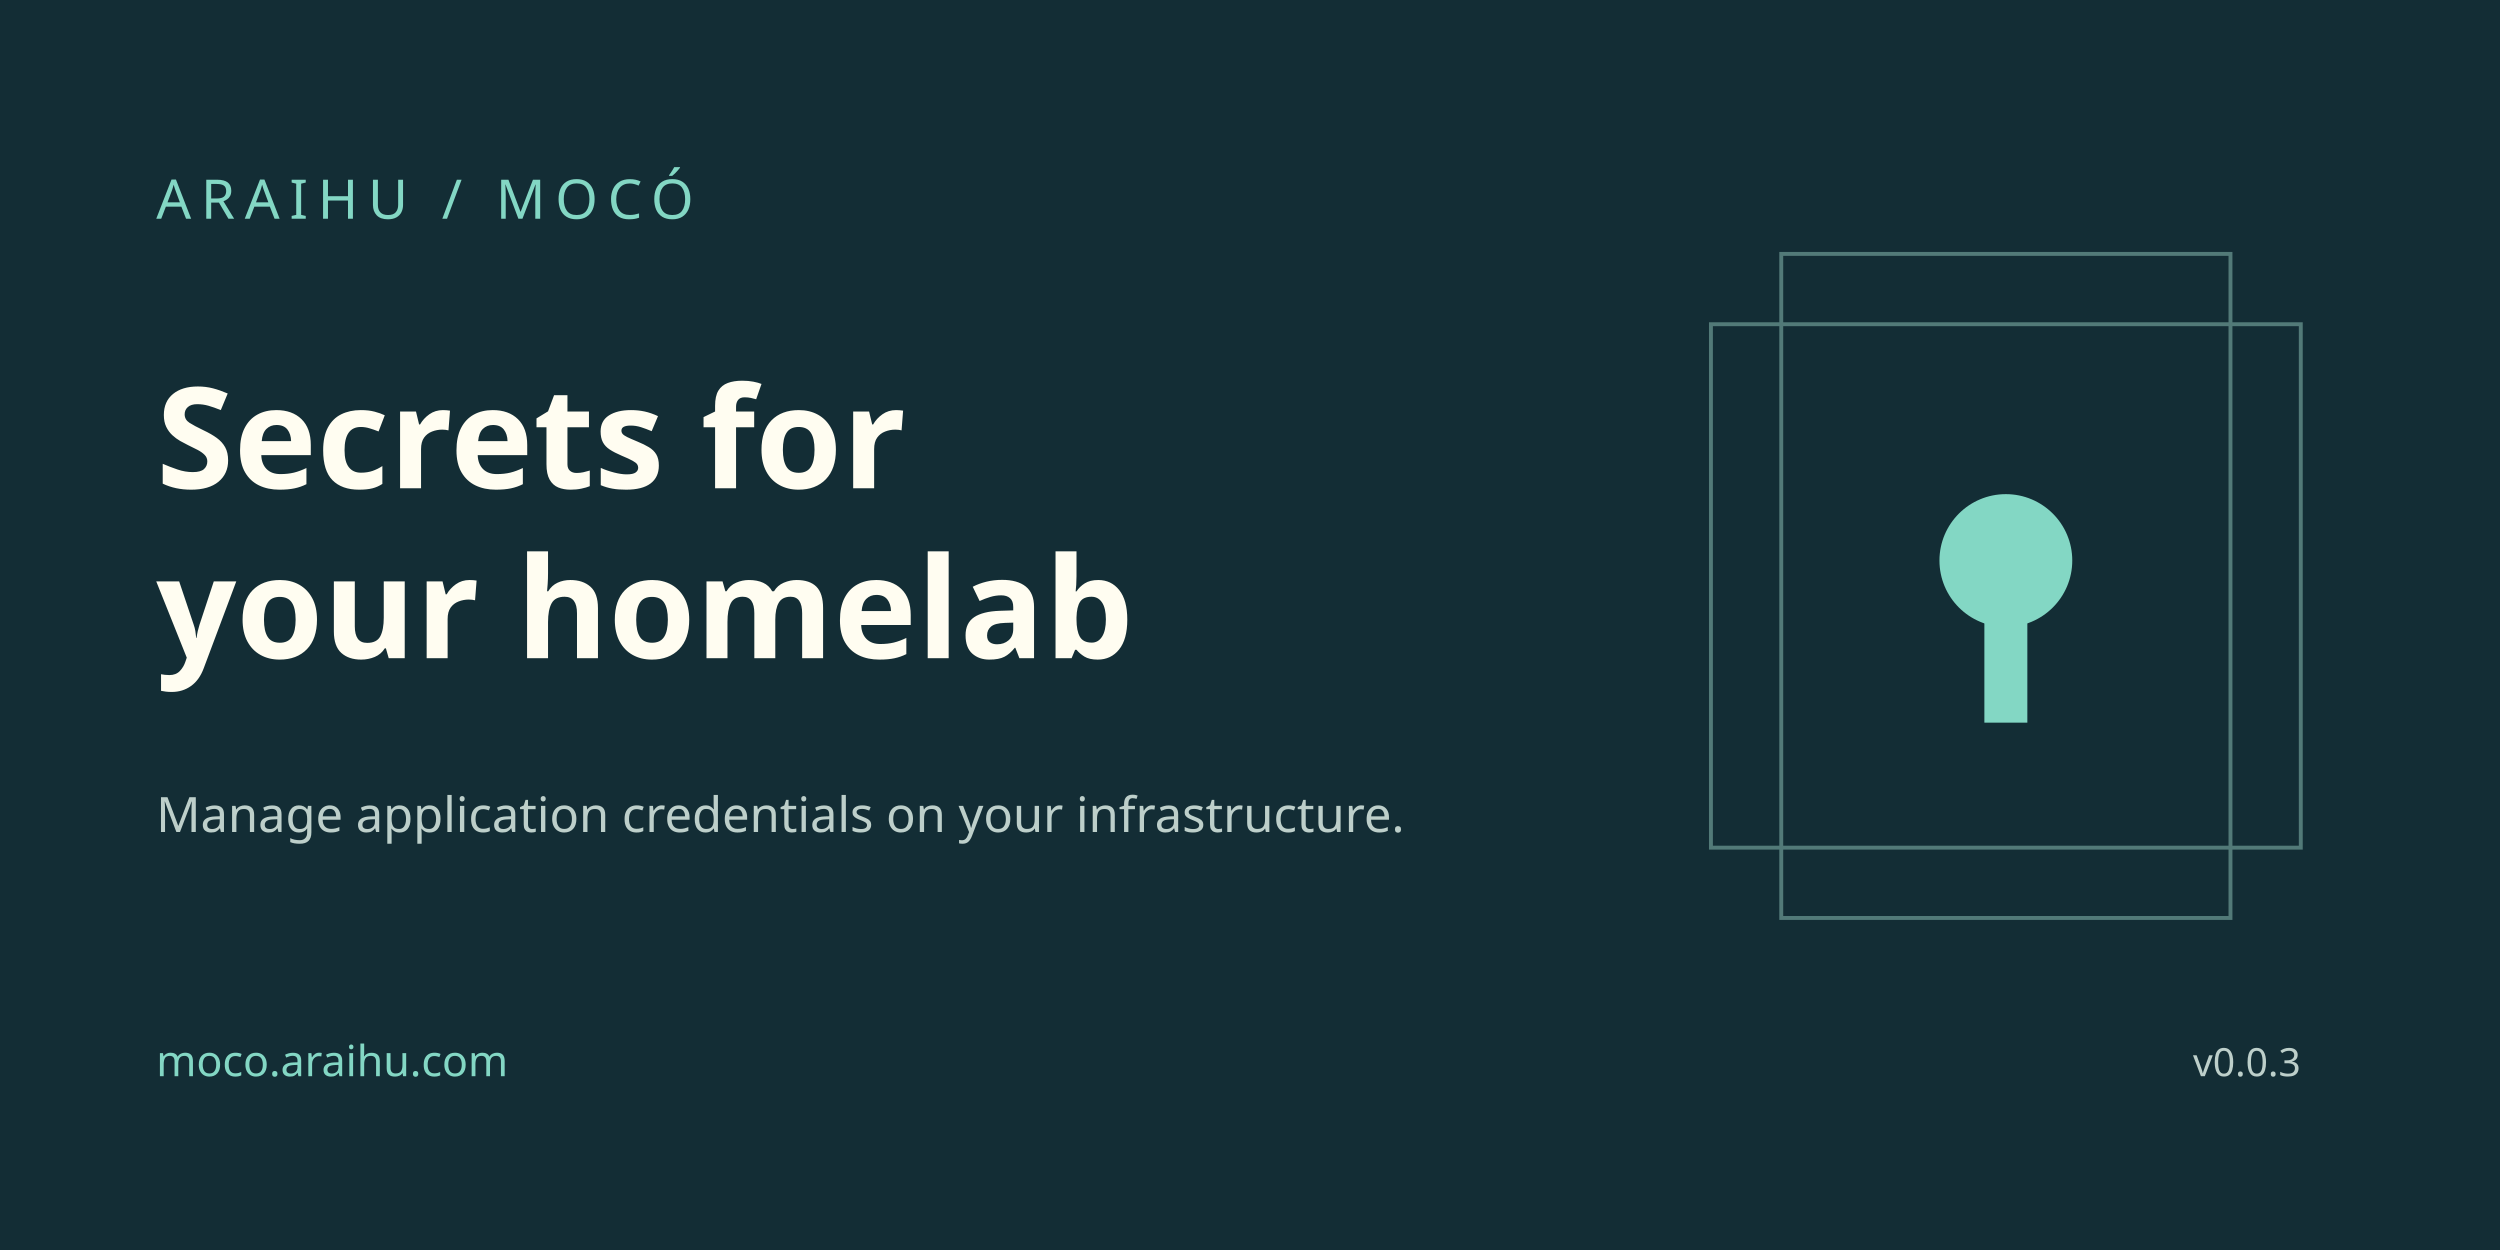
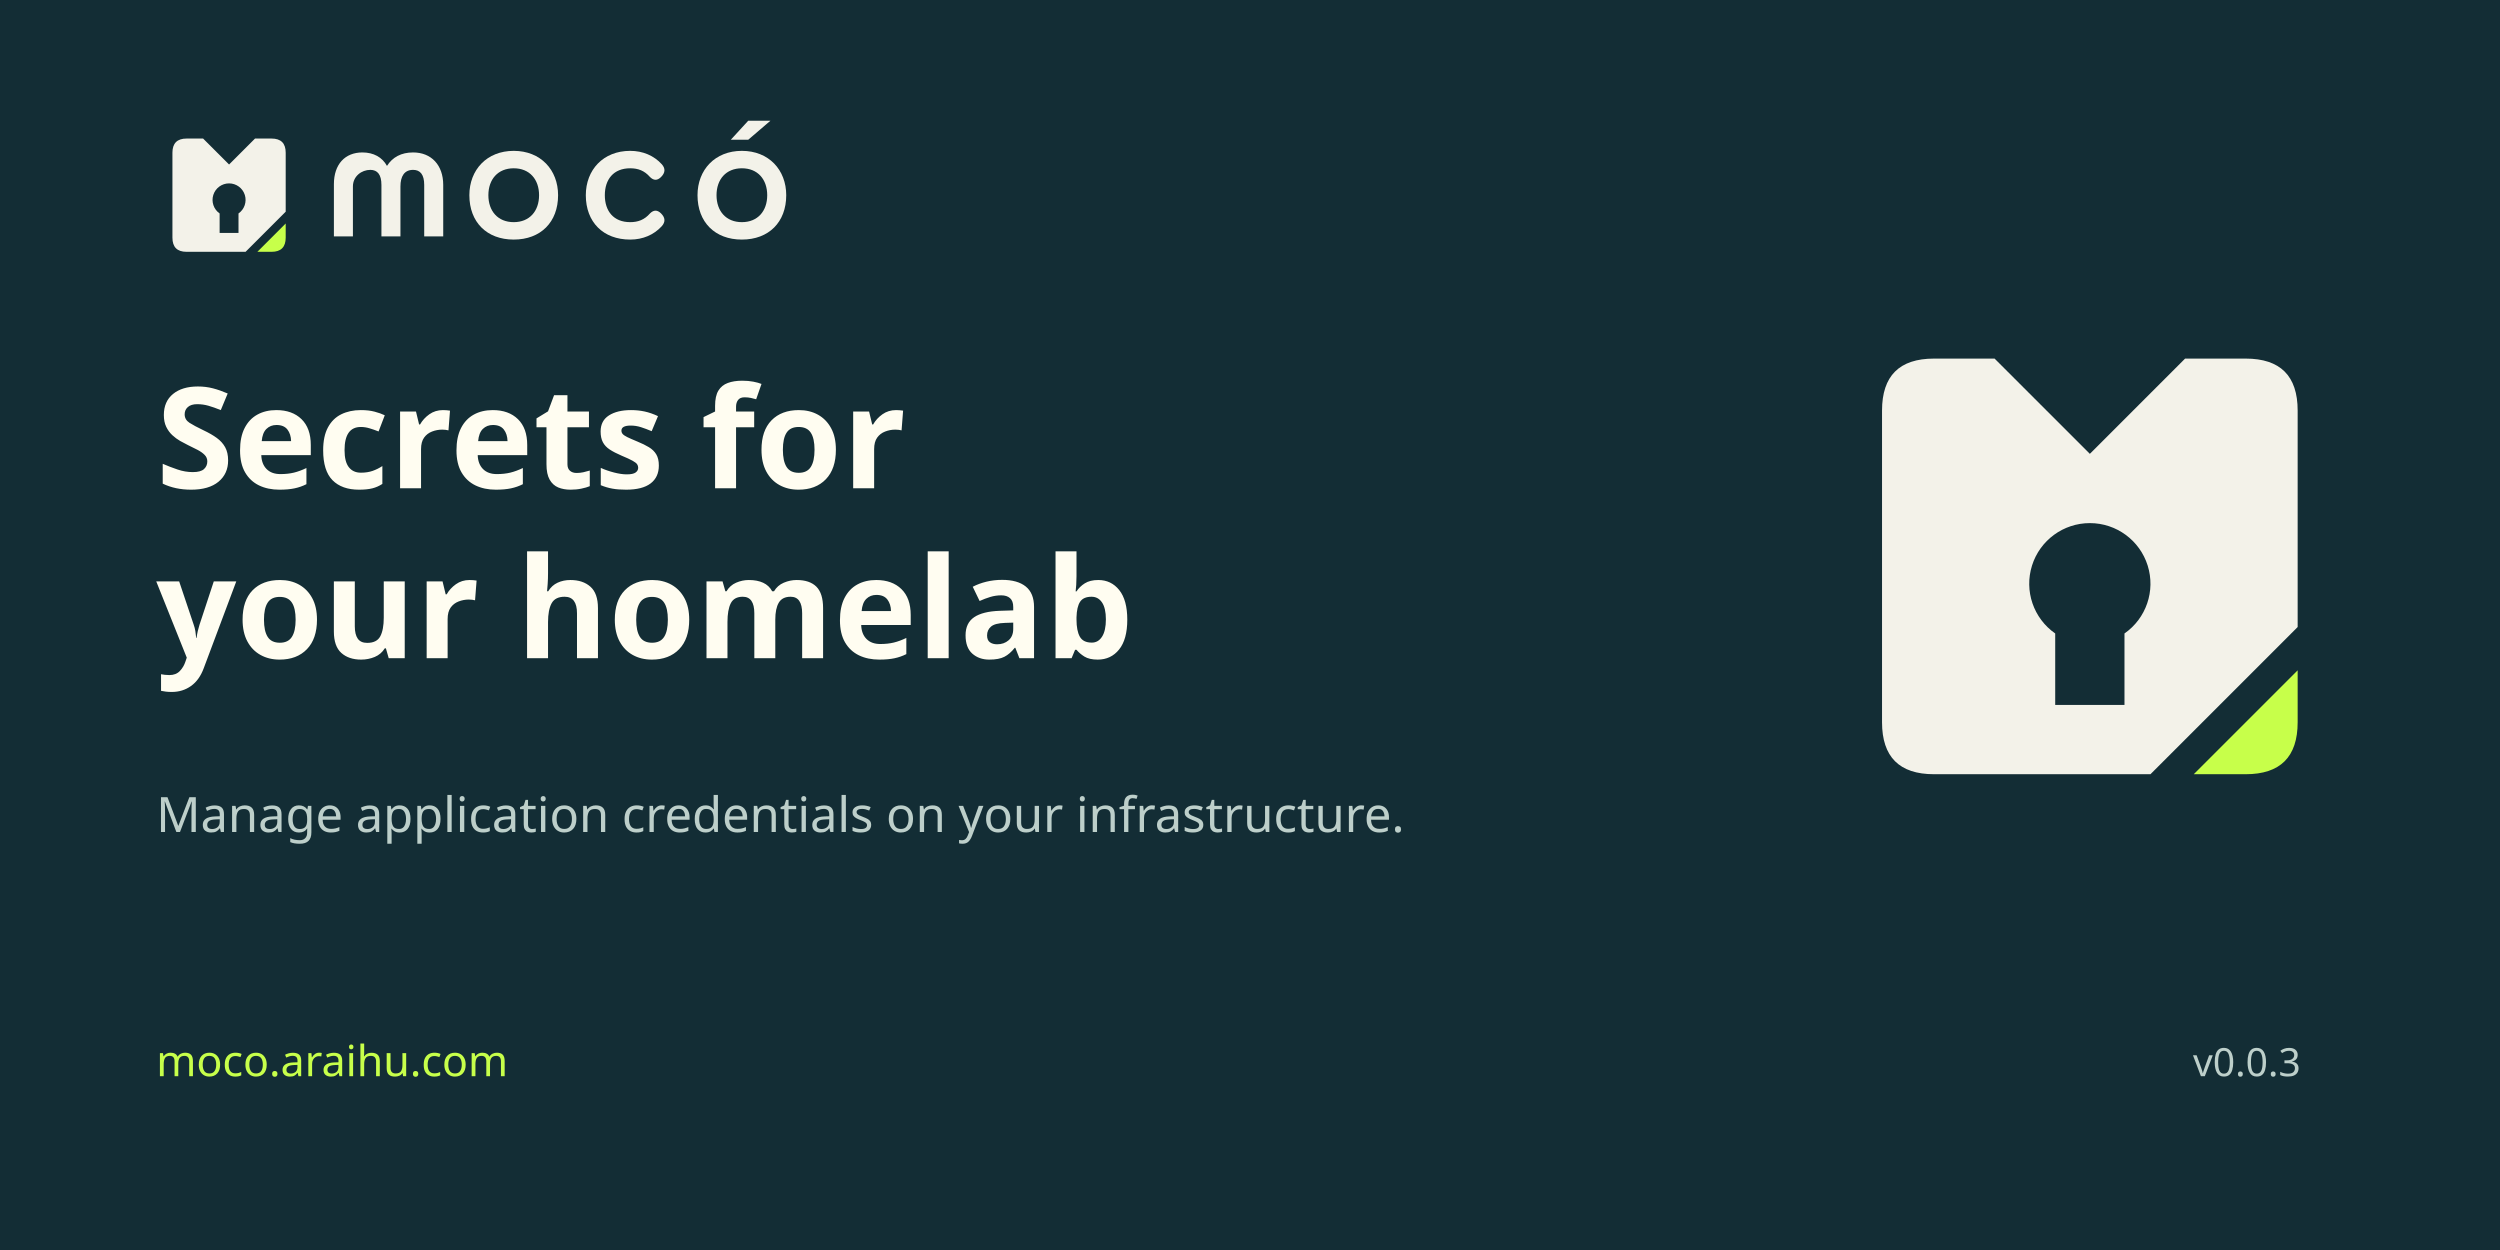
<svg xmlns="http://www.w3.org/2000/svg" width="1280" height="640">
  <rect width="1280" height="640" fill="#132d35" />
-   <path d="M912 130h230v340H912zM876 166h302v268H876z" fill="none" stroke="#527a78" stroke-width="2" />
-   <circle cx="1027" cy="287" r="34" fill="#83d7c4" />
-   <path d="M1027 310v60" stroke="#83d7c4" stroke-width="22" />
  <g font-family="system-ui,sans-serif">
-     <text x="80" y="112" fill="#83d7c4" font-size="28" letter-spacing="5">ARAIHU / MOCÓ</text>
    <text x="80" y="250" fill="#fffdf1" font-size="72" font-weight="700">Secrets for</text>
    <text x="80" y="337" fill="#fffdf1" font-size="72" font-weight="700">your homelab</text>
    <text x="80" y="426" fill="#bdcfca" font-size="25">Manage application credentials on your infrastructure.</text>
-     <text x="80" y="551" fill="#83d7c4" font-size="22">moco.araihu.com</text>
+     <text x="80" y="551" fill="#c7ff4a" font-size="22">moco.araihu.com</text>
    <text x="1178" y="551" fill="#bdcfca" font-size="20" text-anchor="end">v0.0.3</text>
  </g>
+   <svg viewBox="48 0 1912 474" id="brand-logo" x="80" y="56" width="330" height="82">
+     <g transform="translate(40 30) scale(3.5)">
+       <path fill="#f3f2e9" fill-rule="evenodd" d="M28 16H42L64 38L86 16H100Q112 16 112 28V78L78 112H28Q16 112 16 100V28Q16 16 28 16ZM64 54A14 14 0 0 1 72 79.49V96H56V79.49A14 14 0 0 1 64 54Z" />
+       <path fill="#c7ff4a" d="M112 88V100Q112 112 100 112H88Z" />
+     </g>
+     <g fill="#f3f2e9" transform="translate(575 99) scale(2.35)">
+       <path d="M0 118V52C0 27 14 12 36 12C50 12 61 18 67 29C74 18 85 12 100 12C123 12 138 28 138 53V118H114V53C114 40 109 34 100 34C89 34 84 42 84 55V118H60V53C60 40 55 34 46 34C35 34 24 42 24 55V118Z" />
+       <path fill-rule="evenodd" transform="translate(169 0)" d="M58 10C24 10 2 34 2 66C2 100 24 122 58 122C92 122 114 100 114 66C114 34 92 10 58 10ZM58 32C78 32 90 46 90 66C90 86 78 100 58 100C38 100 26 86 26 66C26 46 38 32 58 32Z" />
+       <path transform="translate(316 0)" d="M98 27C88 16 74 10 58 10C24 10 2 34 2 66C2 100 24 122 58 122C74 122 88 116 98 105Q105 97 97 89Q90 82 83 89C76 97 68 100 58 100C37 100 26 86 26 66C26 46 37 32 58 32C68 32 76 35 83 43Q90 50 97 43Q105 35 98 27Z" />
+       <g transform="translate(457 0)">
+         <path fill-rule="evenodd" d="M58 10C24 10 2 34 2 66C2 100 24 122 58 122C92 122 114 100 114 66C114 34 92 10 58 10ZM58 32C78 32 90 46 90 66C90 86 78 100 58 100C38 100 26 86 26 66C26 46 38 32 58 32Z" />
+         <path d="M44 -4L66 -28H94L66 -4Z" />
+       </g>
+     </g>
+   </svg>
+   <svg viewBox="6.737 6.737 1010.526 1010.526" id="brand-icon" x="930" y="150" width="280" height="280">
+     <g transform="scale(8)">
+       <path fill="#f3f2e9" fill-rule="evenodd" d="M28 16H42L64 38L86 16H100Q112 16 112 28V78L78 112H28Q16 112 16 100V28Q16 16 28 16ZM64 54A14 14 0 0 1 72 79.49V96H56V79.49A14 14 0 0 1 64 54Z" />
+       <path fill="#c7ff4a" d="M112 88V100Q112 112 100 112H88Z" />
+     </g>
+   </svg>
</svg>
